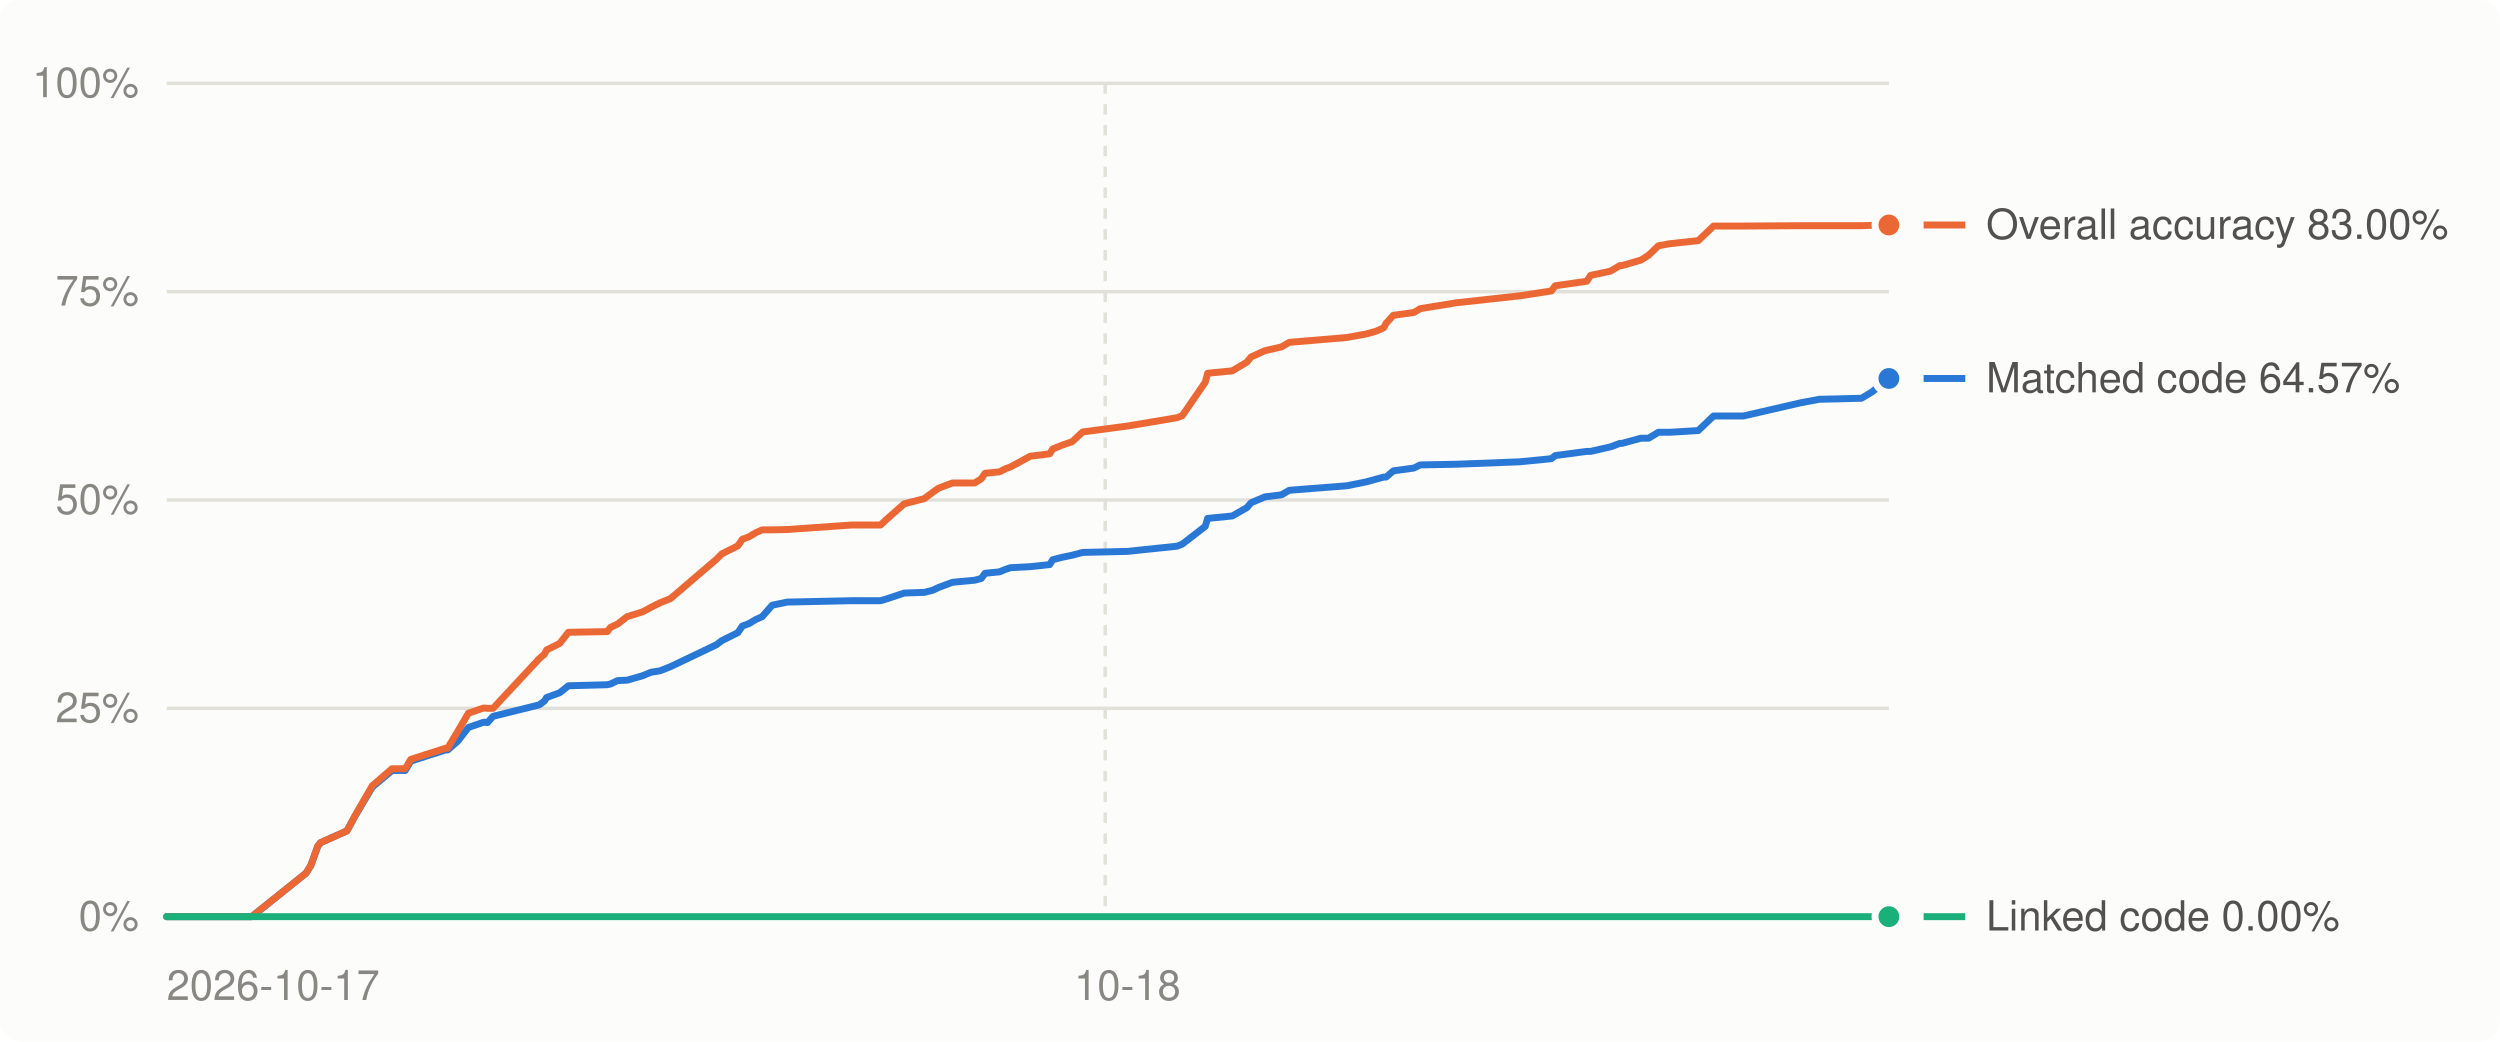
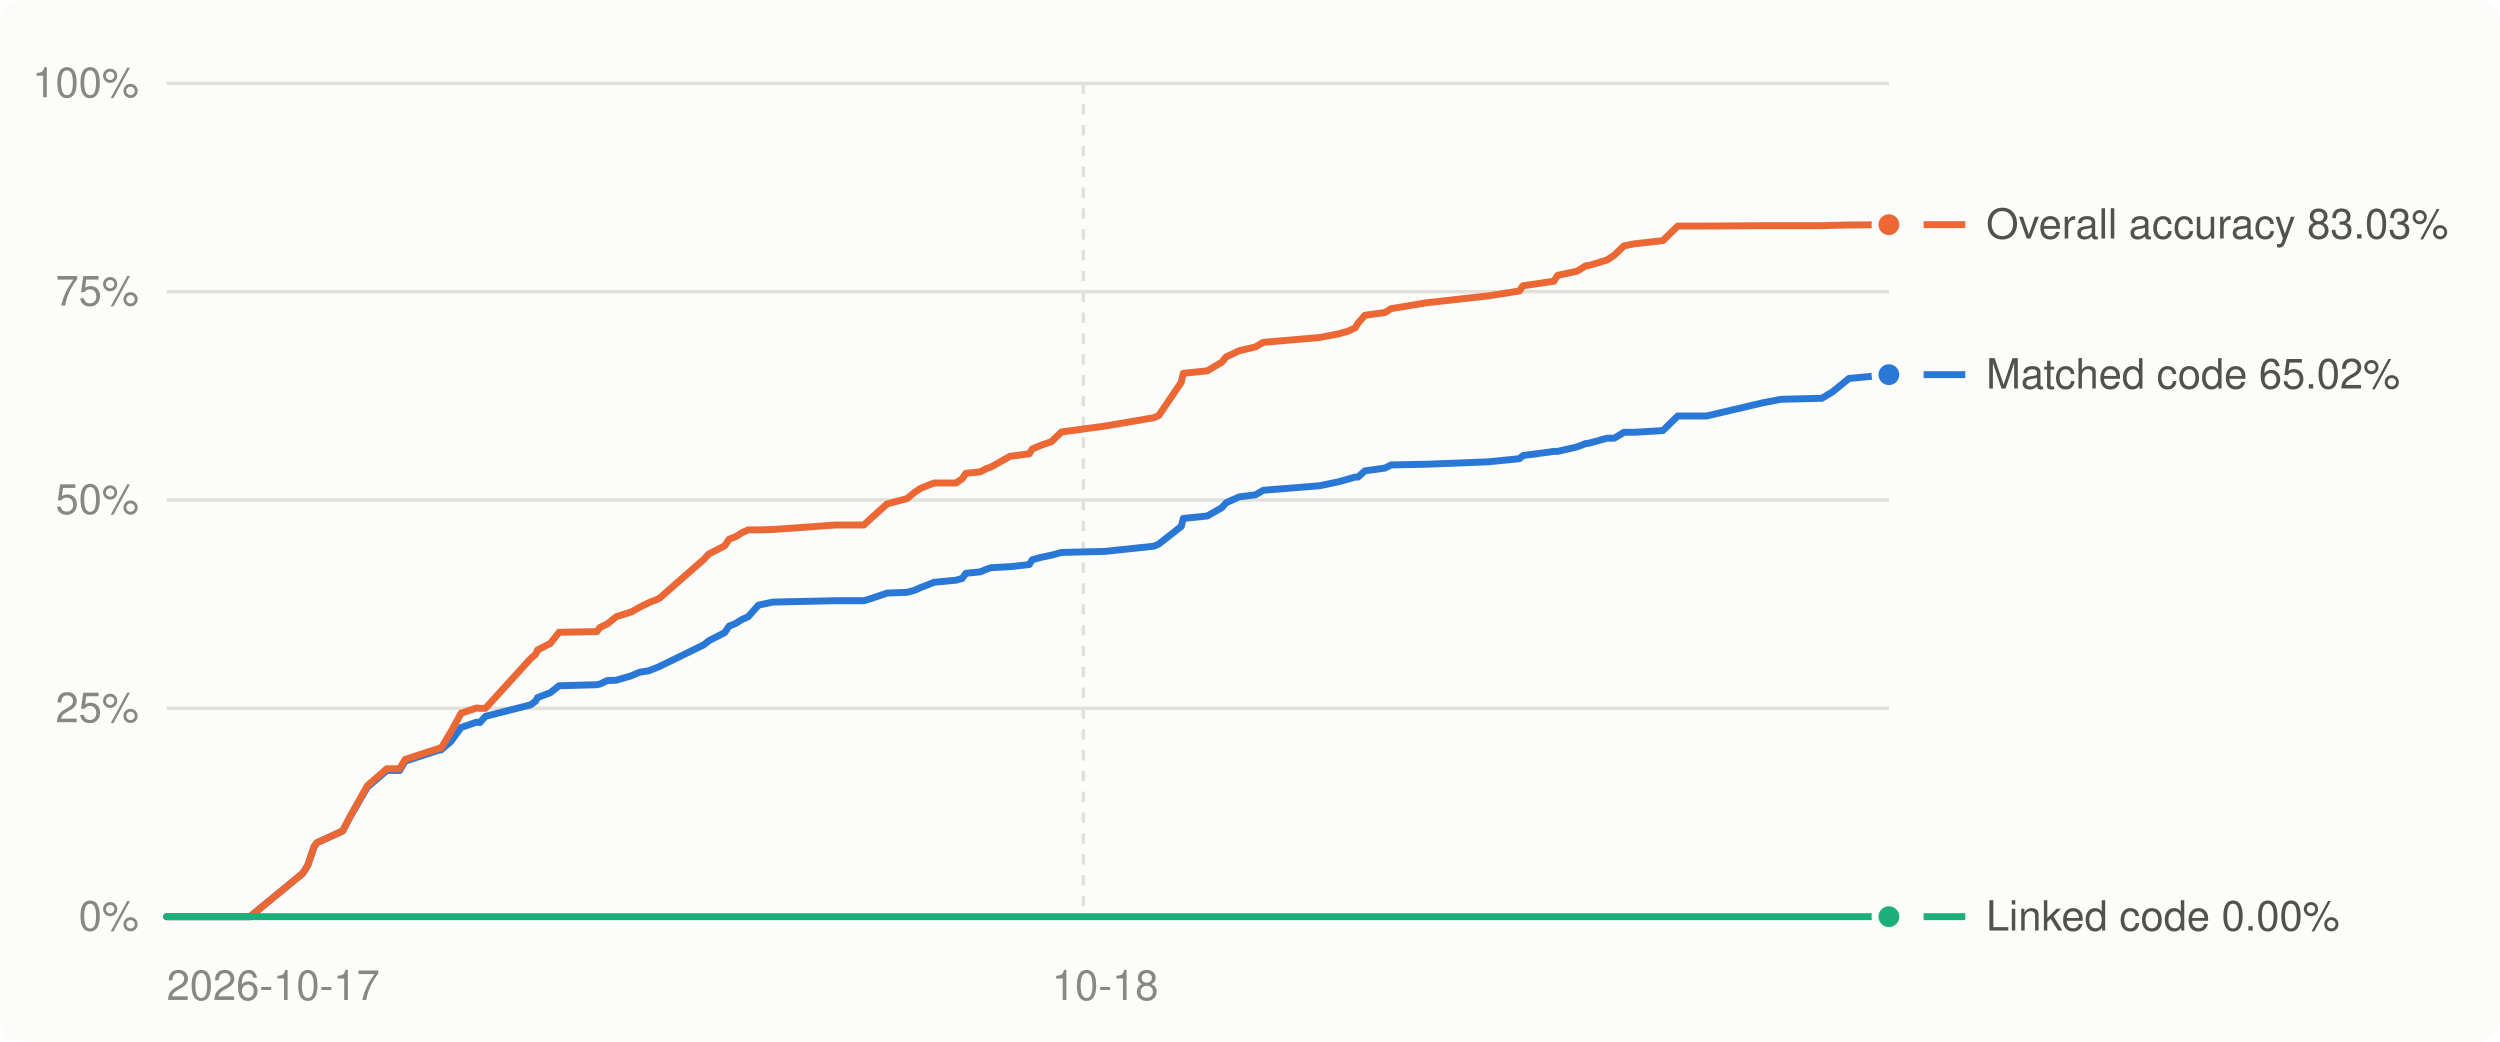
<svg xmlns="http://www.w3.org/2000/svg" viewBox="0 0 720 300" width="720" height="300" role="img" aria-label="Decompilation progress over time">
  <style>
.bg{fill:#fcfcfb}.grid{stroke:#e1e0d9}.muted{fill:#898781}.lbl{fill:#52514e}.ln0{stroke:#2a78d6}.dot0{fill:#2a78d6;stroke:#fcfcfb}.ln1{stroke:#eb6834}.dot1{fill:#eb6834;stroke:#fcfcfb}.ln2{stroke:#1baf7a}.dot2{fill:#1baf7a;stroke:#fcfcfb}
@media (prefers-color-scheme: dark){.bg{fill:#1a1a19}.grid{stroke:#2c2c2a}.muted{fill:#898781}.lbl{fill:#c3c2b7}.ln0{stroke:#3987e5}.dot0{fill:#3987e5;stroke:#1a1a19}.ln1{stroke:#d95926}.dot1{fill:#d95926;stroke:#1a1a19}.ln2{stroke:#199e70}.dot2{fill:#199e70;stroke:#1a1a19}}
text{font:12px -apple-system,BlinkMacSystemFont,'Segoe UI',Helvetica,Arial,sans-serif}
</style>
  <rect class="bg" width="720" height="300" rx="6" />
  <line x1="48" x2="544" y1="264.0" y2="264.0" class="grid" stroke-width="1" />
  <text x="40" y="268.0" class="muted" text-anchor="end">0%</text>
  <line x1="48" x2="544" y1="204.0" y2="204.0" class="grid" stroke-width="1" />
  <text x="40" y="208.0" class="muted" text-anchor="end">25%</text>
  <line x1="48" x2="544" y1="144.0" y2="144.0" class="grid" stroke-width="1" />
  <text x="40" y="148.0" class="muted" text-anchor="end">50%</text>
  <line x1="48" x2="544" y1="84.0" y2="84.0" class="grid" stroke-width="1" />
  <text x="40" y="88.0" class="muted" text-anchor="end">75%</text>
  <line x1="48" x2="544" y1="24.0" y2="24.0" class="grid" stroke-width="1" />
  <text x="40" y="28.0" class="muted" text-anchor="end">100%</text>
-   <line x1="318.3" x2="318.3" y1="24" y2="264" class="grid" stroke-width="1" stroke-dasharray="3 3" />
+   <line x1="312.0" x2="312.0" y1="24" y2="264" class="grid" stroke-width="1" stroke-dasharray="3 3" />
  <text class="muted" x="48.0" y="288" text-anchor="start">2026-10-17</text>
-   <text class="muted" x="324.7" y="288" text-anchor="middle">10-18</text>
-   <polyline points="48.0,264.0 72.5,264.0 88.1,251.5 89.5,249.3 91.5,243.8 92.3,242.7 99.9,239.3 102.1,235.3 107.2,226.7 112.9,221.9 116.7,221.9 118.3,219.2 128.3,216.0 128.9,216.0 131.8,213.5 134.9,209.5 139.3,208.0 140.4,208.1 142.0,206.3 155.3,203.0 156.8,201.9 157.4,200.9 161.2,199.5 163.7,197.5 174.9,197.2 175.8,197.0 177.9,196.0 180.6,195.9 185.1,194.6 187.5,193.6 190.1,193.2 193.1,192.0 206.3,185.7 207.9,184.5 212.5,182.2 213.8,180.3 215.7,179.6 217.7,178.4 219.5,177.6 222.4,174.3 226.7,173.4 245.3,173.0 253.6,173.0 255.3,172.5 260.4,170.8 266.2,170.6 268.6,170.0 270.3,169.2 274.3,167.7 280.7,167.1 282.6,166.6 283.7,165.1 287.8,164.7 289.8,163.9 291.0,163.5 296.7,163.2 302.3,162.6 303.2,161.2 305.9,160.5 308.8,159.9 311.8,159.1 324.7,158.8 339.0,157.3 340.5,156.7 347.1,151.6 347.8,149.3 354.9,148.6 359.1,146.2 360.3,144.8 364.3,143.1 369.1,142.5 371.3,141.2 387.9,139.9 393.4,138.8 396.3,138.0 398.5,137.4 399.2,137.4 401.3,135.6 407.2,134.8 409.0,133.9 419.4,133.7 437.7,133.0 446.8,132.1 447.9,131.2 457.0,130.0 458.1,130.0 463.8,128.7 466.5,127.7 467.1,127.7 472.6,126.2 474.8,126.2 477.6,124.5 480.8,124.5 489.1,124.0 493.5,119.8 502.1,119.8 518.6,116.0 523.9,115.0 536.1,114.7 539.1,112.9 544.0,109.0" fill="none" class="ln0" stroke-width="2" stroke-linejoin="round" stroke-linecap="round" />
-   <polyline points="48.0,264.0 72.5,264.0 88.1,251.5 89.5,249.3 91.5,243.7 92.3,242.7 99.9,239.3 102.1,235.2 107.2,226.3 112.9,221.4 116.7,221.4 118.3,218.7 128.3,215.5 128.9,215.5 131.8,210.7 134.9,205.4 139.3,203.9 140.4,204.0 142.0,204.0 155.3,189.7 156.8,188.4 157.4,187.2 161.2,185.3 163.7,182.1 174.9,181.9 175.8,180.7 177.9,179.7 180.6,177.6 185.1,176.2 187.5,174.9 190.1,173.6 193.1,172.4 206.3,161.1 207.9,159.5 212.5,157.2 213.8,155.3 215.7,154.6 217.7,153.4 219.5,152.6 222.4,152.6 226.7,152.5 245.3,151.2 253.6,151.2 255.3,149.6 260.4,145.1 266.2,143.6 268.6,141.8 270.3,140.6 274.3,139.1 280.7,139.1 282.6,137.9 283.7,136.3 287.8,135.9 289.8,134.9 291.0,134.5 296.7,131.4 302.3,130.7 303.2,129.3 305.9,128.2 308.8,127.2 311.8,124.4 324.7,122.7 339.0,120.3 340.5,119.7 347.1,110.1 347.8,107.5 354.9,106.8 359.1,104.3 360.3,102.8 364.3,101.0 369.1,99.9 371.3,98.6 387.9,97.2 393.4,96.2 396.3,95.4 398.5,94.4 399.2,93.1 401.3,90.8 407.2,90.0 409.0,88.9 419.4,87.2 437.7,85.2 446.8,83.8 447.9,82.3 457.0,81.0 458.1,79.3 463.8,78.1 466.5,76.5 467.1,76.5 472.6,74.9 474.8,73.5 477.6,70.8 480.8,70.2 489.1,69.3 493.5,65.1 502.1,65.1 518.6,65.0 523.9,65.0 536.1,65.0 539.1,64.9 544.0,64.8" fill="none" class="ln1" stroke-width="2" stroke-linejoin="round" stroke-linecap="round" />
-   <polyline points="48.0,264.0 72.5,264.0 88.1,264.0 89.5,264.0 91.5,264.0 92.3,264.0 99.9,264.0 102.1,264.0 107.2,264.0 112.9,264.0 116.7,264.0 118.3,264.0 128.3,264.0 128.9,264.0 131.8,264.0 134.9,264.0 139.3,264.0 140.4,264.0 142.0,264.0 155.3,264.0 156.8,264.0 157.4,264.0 161.2,264.0 163.7,264.0 174.9,264.0 175.8,264.0 177.9,264.0 180.6,264.0 185.1,264.0 187.5,264.0 190.1,264.0 193.1,264.0 206.3,264.0 207.9,264.0 212.5,264.0 213.8,264.0 215.7,264.0 217.7,264.0 219.5,264.0 222.4,264.0 226.7,264.0 245.3,264.0 253.6,264.0 255.3,264.0 260.4,264.0 266.2,264.0 268.6,264.0 270.3,264.0 274.3,264.0 280.7,264.0 282.6,264.0 283.7,264.0 287.8,264.0 289.8,264.0 291.0,264.0 296.7,264.0 302.3,264.0 303.2,264.0 305.9,264.0 308.8,264.0 311.8,264.0 324.7,264.0 339.0,264.0 340.5,264.0 347.1,264.0 347.8,264.0 354.9,264.0 359.1,264.0 360.3,264.0 364.3,264.0 369.1,264.0 371.3,264.0 387.9,264.0 393.4,264.0 396.3,264.0 398.5,264.0 399.2,264.0 401.3,264.0 407.2,264.0 409.0,264.0 419.4,264.0 437.7,264.0 446.8,264.0 447.9,264.0 457.0,264.0 458.1,264.0 463.8,264.0 466.5,264.0 467.1,264.0 472.6,264.0 474.8,264.0 477.6,264.0 480.8,264.0 489.1,264.0 493.5,264.0 502.1,264.0 518.6,264.0 523.9,264.0 536.1,264.0 539.1,264.0 544.0,264.0" fill="none" class="ln2" stroke-width="2" stroke-linejoin="round" stroke-linecap="round" />
-   <circle cx="544.0" cy="109.0" r="4" class="dot0" stroke-width="2" />
-   <circle cx="544.0" cy="64.8" r="4" class="dot1" stroke-width="2" />
+   <text class="muted" x="318.3" y="288" text-anchor="middle">10-18</text>
+   <polyline points="48.0,264.0 72.0,264.0 87.2,251.5 88.6,249.3 90.5,243.8 91.3,242.7 98.7,239.3 100.8,235.3 105.8,226.7 111.4,221.9 115.1,221.9 116.7,219.2 126.5,216.0 127.0,216.0 129.9,213.5 132.8,209.5 137.2,208.0 138.2,208.1 139.8,206.3 152.8,203.0 154.3,201.9 154.8,200.9 158.5,199.5 161.0,197.5 171.9,197.2 172.8,197.0 174.9,196.0 177.5,195.9 181.9,194.6 184.2,193.6 186.8,193.2 189.8,192.0 202.7,185.7 204.2,184.5 208.7,182.2 210.0,180.3 211.8,179.6 213.7,178.4 215.5,177.6 218.4,174.3 222.5,173.4 240.7,173.0 248.8,173.0 250.5,172.5 255.5,170.8 261.2,170.6 263.4,170.0 265.2,169.2 269.0,167.7 275.3,167.1 277.1,166.6 278.2,165.1 282.3,164.7 284.2,163.9 285.4,163.5 290.9,163.2 296.4,162.6 297.3,161.2 299.9,160.5 302.8,159.9 305.7,159.1 318.3,158.8 332.3,157.3 333.7,156.7 340.2,151.6 340.8,149.3 347.7,148.6 351.9,146.2 353.1,144.8 356.9,143.1 361.6,142.5 363.8,141.2 380.0,139.9 385.3,138.8 388.2,138.0 390.3,137.4 391.1,137.4 393.1,135.6 398.9,134.8 400.6,133.9 410.8,133.7 428.7,133.0 437.6,132.1 438.6,131.2 447.5,130.0 448.6,130.0 454.2,128.7 456.8,127.7 457.4,127.7 462.8,126.2 464.9,126.2 467.7,124.5 470.8,124.5 478.9,124.0 483.2,119.8 491.5,119.8 507.7,116.0 512.9,115.0 524.7,114.7 527.7,112.9 532.5,109.0 544.0,107.9" fill="none" class="ln0" stroke-width="2" stroke-linejoin="round" stroke-linecap="round" />
+   <polyline points="48.0,264.0 72.0,264.0 87.2,251.5 88.6,249.3 90.5,243.7 91.3,242.7 98.7,239.3 100.8,235.2 105.8,226.3 111.4,221.4 115.1,221.4 116.7,218.7 126.5,215.5 127.0,215.5 129.9,210.7 132.8,205.4 137.2,203.9 138.2,204.0 139.8,204.0 152.8,189.7 154.3,188.4 154.8,187.2 158.5,185.3 161.0,182.1 171.9,181.9 172.8,180.7 174.9,179.7 177.5,177.6 181.9,176.2 184.2,174.9 186.8,173.6 189.8,172.4 202.7,161.1 204.2,159.5 208.7,157.2 210.0,155.3 211.8,154.6 213.7,153.4 215.5,152.6 218.4,152.6 222.5,152.5 240.7,151.2 248.8,151.2 250.5,149.6 255.5,145.1 261.2,143.6 263.4,141.8 265.2,140.6 269.0,139.1 275.3,139.1 277.1,137.9 278.2,136.3 282.3,135.9 284.2,134.9 285.4,134.5 290.9,131.4 296.4,130.7 297.3,129.3 299.9,128.2 302.8,127.2 305.7,124.4 318.3,122.7 332.3,120.3 333.7,119.7 340.2,110.1 340.8,107.5 347.7,106.8 351.9,104.3 353.1,102.8 356.9,101.0 361.6,99.9 363.8,98.6 380.0,97.2 385.3,96.2 388.2,95.4 390.3,94.4 391.1,93.1 393.1,90.8 398.9,90.0 400.6,88.9 410.8,87.2 428.7,85.2 437.6,83.8 438.6,82.3 447.5,81.0 448.6,79.3 454.2,78.1 456.8,76.5 457.4,76.5 462.8,74.9 464.9,73.5 467.7,70.8 470.8,70.2 478.9,69.3 483.2,65.1 491.5,65.1 507.7,65.0 512.9,65.0 524.7,65.0 527.7,64.9 532.5,64.8 544.0,64.7" fill="none" class="ln1" stroke-width="2" stroke-linejoin="round" stroke-linecap="round" />
+   <polyline points="48.0,264.0 72.0,264.0 87.2,264.0 88.6,264.0 90.5,264.0 91.3,264.0 98.7,264.0 100.8,264.0 105.8,264.0 111.4,264.0 115.1,264.0 116.7,264.0 126.5,264.0 127.0,264.0 129.9,264.0 132.8,264.0 137.2,264.0 138.2,264.0 139.8,264.0 152.8,264.0 154.3,264.0 154.8,264.0 158.5,264.0 161.0,264.0 171.9,264.0 172.8,264.0 174.9,264.0 177.5,264.0 181.9,264.0 184.2,264.0 186.8,264.0 189.8,264.0 202.7,264.0 204.2,264.0 208.7,264.0 210.0,264.0 211.8,264.0 213.7,264.0 215.5,264.0 218.4,264.0 222.5,264.0 240.7,264.0 248.8,264.0 250.5,264.0 255.5,264.0 261.2,264.0 263.4,264.0 265.2,264.0 269.0,264.0 275.3,264.0 277.1,264.0 278.2,264.0 282.3,264.0 284.2,264.0 285.4,264.0 290.9,264.0 296.4,264.0 297.3,264.0 299.9,264.0 302.8,264.0 305.7,264.0 318.3,264.0 332.3,264.0 333.7,264.0 340.2,264.0 340.8,264.0 347.7,264.0 351.9,264.0 353.1,264.0 356.9,264.0 361.6,264.0 363.8,264.0 380.0,264.0 385.3,264.0 388.2,264.0 390.3,264.0 391.1,264.0 393.1,264.0 398.9,264.0 400.6,264.0 410.8,264.0 428.7,264.0 437.6,264.0 438.6,264.0 447.5,264.0 448.6,264.0 454.2,264.0 456.8,264.0 457.4,264.0 462.8,264.0 464.9,264.0 467.7,264.0 470.8,264.0 478.9,264.0 483.2,264.0 491.5,264.0 507.7,264.0 512.9,264.0 524.7,264.0 527.7,264.0 532.5,264.0 544.0,264.0" fill="none" class="ln2" stroke-width="2" stroke-linejoin="round" stroke-linecap="round" />
+   <circle cx="544.0" cy="107.9" r="4" class="dot0" stroke-width="2" />
+   <circle cx="544.0" cy="64.7" r="4" class="dot1" stroke-width="2" />
  <circle cx="544.0" cy="264.0" r="4" class="dot2" stroke-width="2" />
  <line x1="554" x2="566" y1="264.0" y2="264.0" class="ln2" stroke-width="2" />
  <text class="lbl" x="572" y="268.0">Linked code 0.00%</text>
-   <line x1="554" x2="566" y1="109.0" y2="109.0" class="ln0" stroke-width="2" />
-   <text class="lbl" x="572" y="113.0">Matched code 64.57%</text>
-   <line x1="554" x2="566" y1="64.8" y2="64.8" class="ln1" stroke-width="2" />
-   <text class="lbl" x="572" y="68.8">Overall accuracy 83.00%</text>
+   <line x1="554" x2="566" y1="107.9" y2="107.9" class="ln0" stroke-width="2" />
+   <text class="lbl" x="572" y="111.9">Matched code 65.02%</text>
+   <line x1="554" x2="566" y1="64.7" y2="64.7" class="ln1" stroke-width="2" />
+   <text class="lbl" x="572" y="68.7">Overall accuracy 83.03%</text>
</svg>
